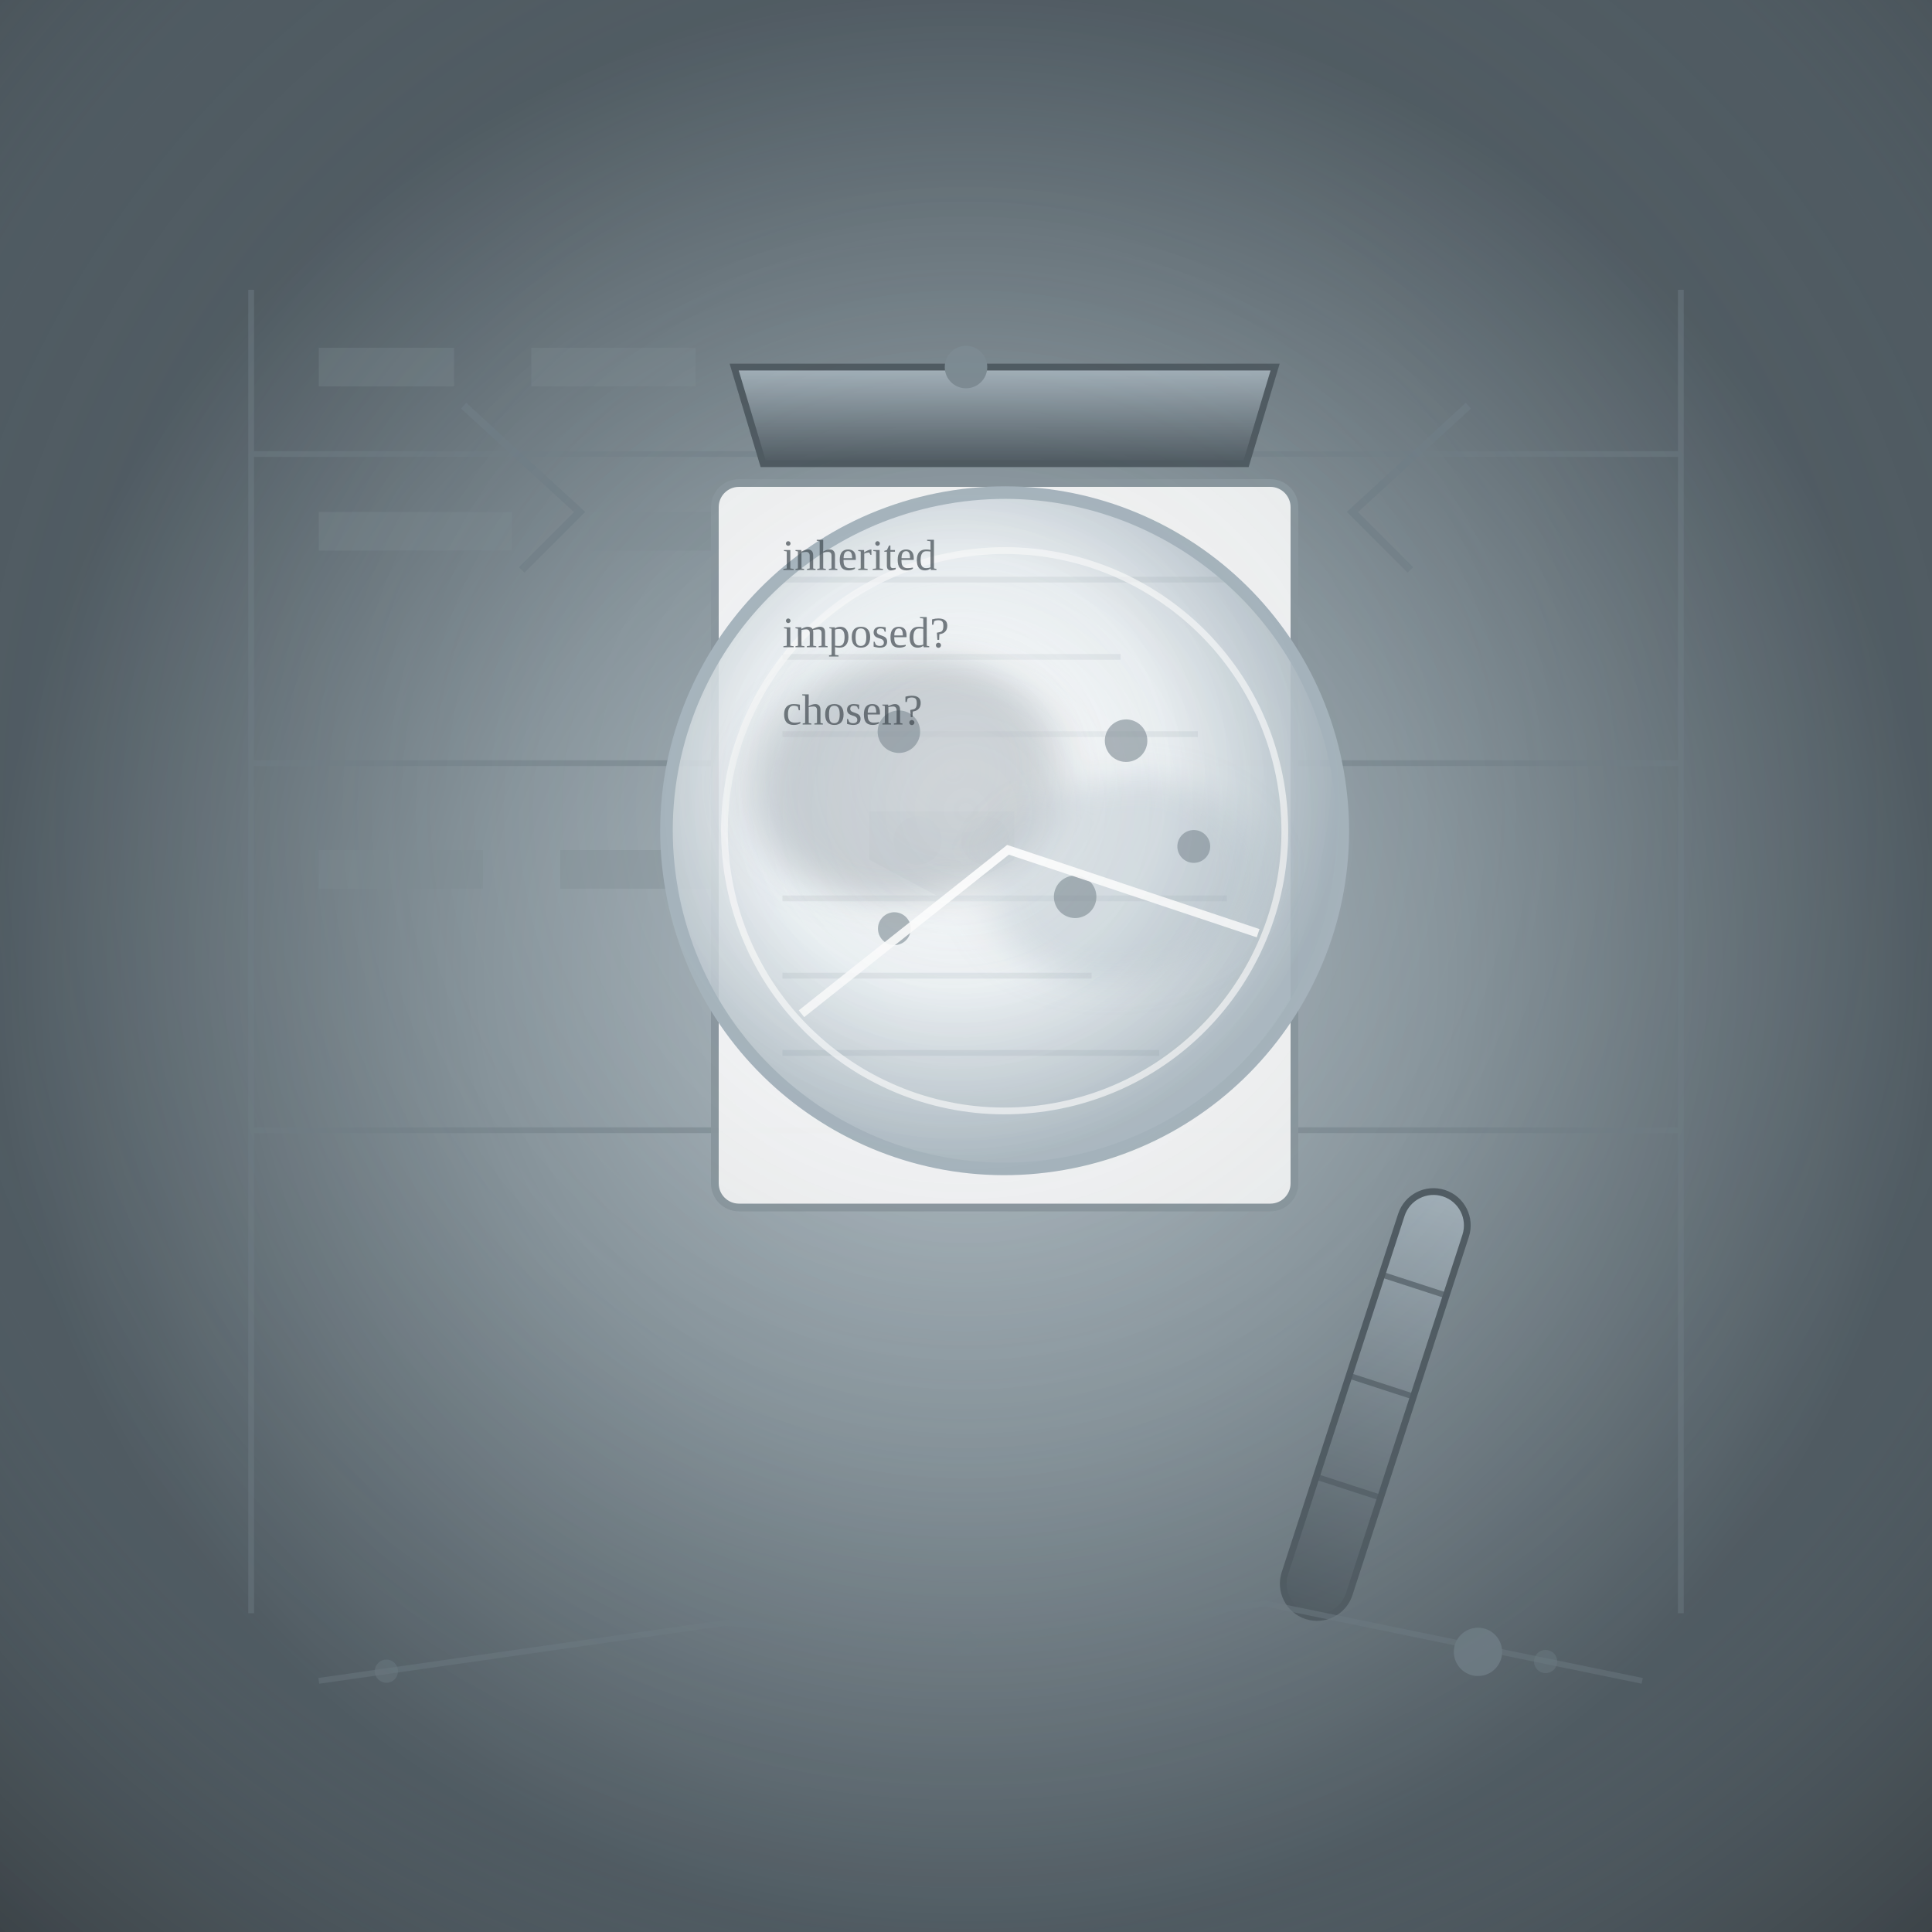
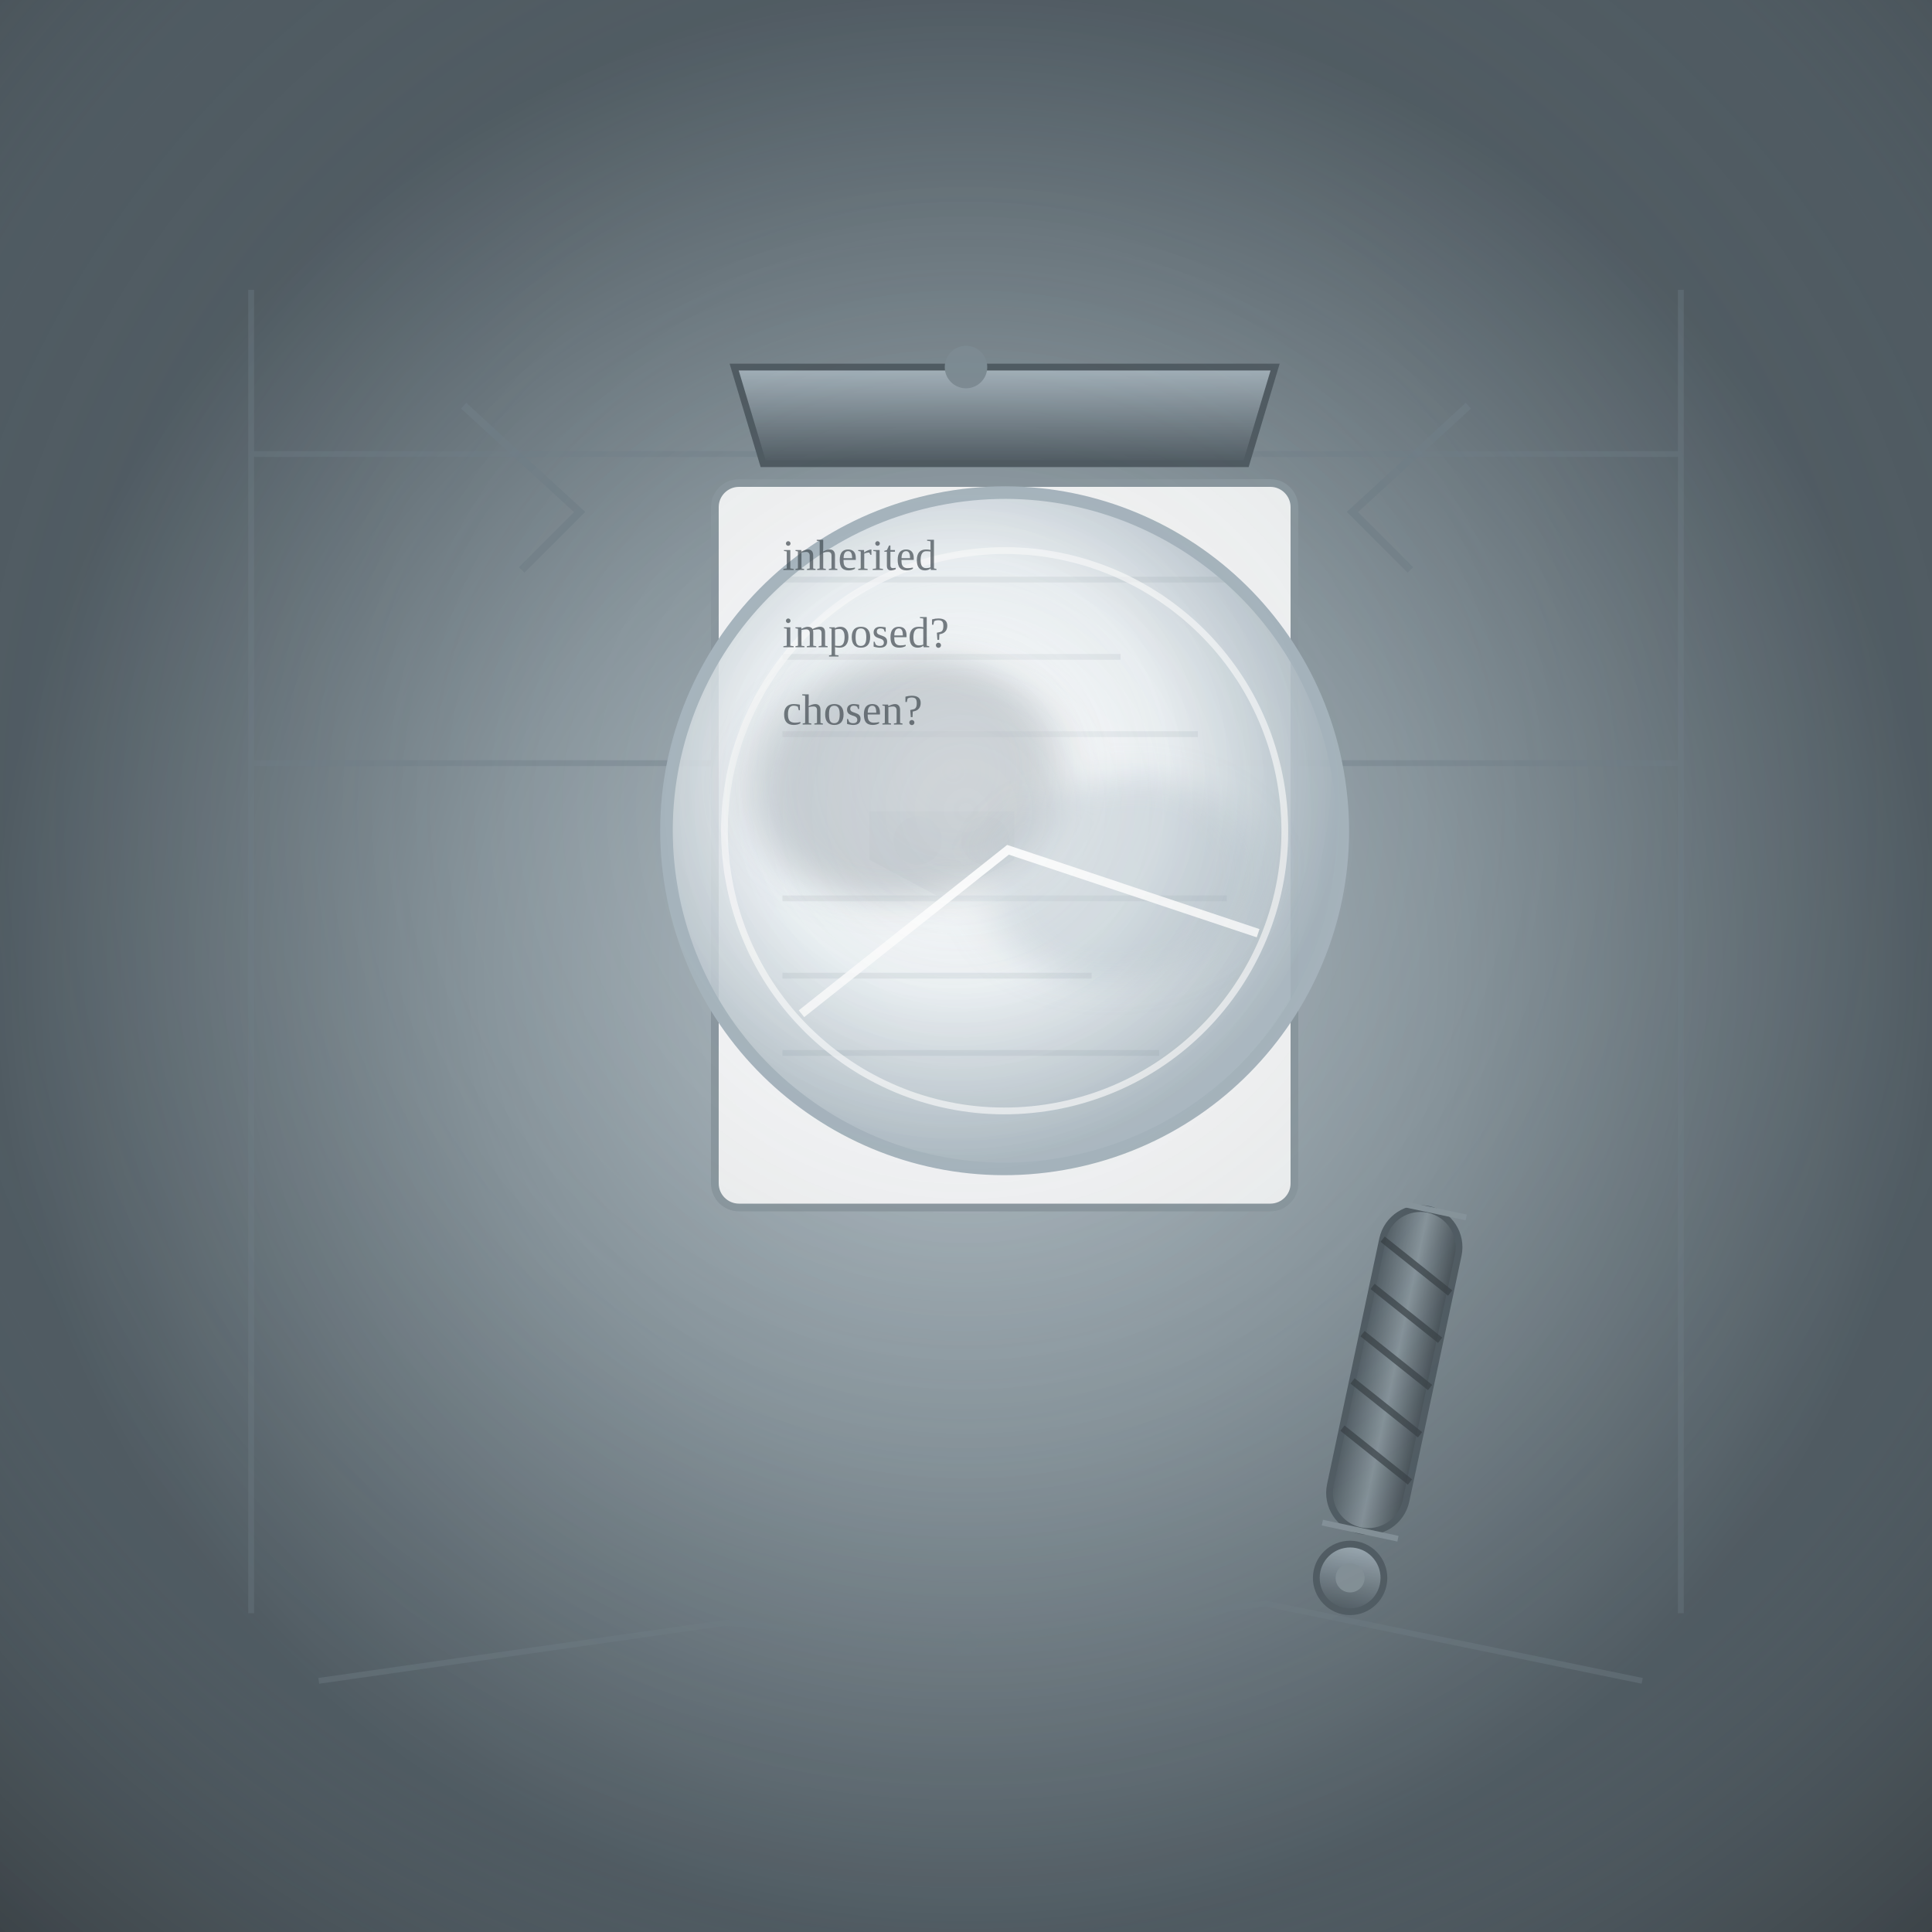
<svg xmlns="http://www.w3.org/2000/svg" viewBox="0 0 400 400" width="100%" height="100%" role="img" aria-label="THE DEBT LENS">
  <defs>
    <radialGradient id="dlBg" x1="0" y1="0" x2="0" y2="1">
      <stop offset="0" stop-color="#bec9d0" />
      <stop offset=".5" stop-color="#8a979e" />
      <stop offset="1" stop-color="#4a555c" />
    </radialGradient>
    <radialGradient id="dlVign" cx=".5" cy=".42" r=".8">
      <stop offset="0" stop-color="#8a979e" stop-opacity="0" />
      <stop offset=".72" stop-color="#5c686f" stop-opacity=".3" />
      <stop offset="1" stop-color="#2c3033" stop-opacity=".72" />
    </radialGradient>
    <radialGradient id="dlGlass" cx=".44" cy=".4" r=".58">
      <stop offset="0" stop-color="#ffffff" stop-opacity=".96" />
      <stop offset=".55" stop-color="#edf2f5" stop-opacity=".86" />
      <stop offset="1" stop-color="#a9b7c0" stop-opacity=".92" />
    </radialGradient>
    <linearGradient id="dlFrame" x1="0" y1="0" x2="0" y2="1">
      <stop offset="0" stop-color="#a9b7c0" />
      <stop offset="1" stop-color="#4a555c" />
    </linearGradient>
+     <linearGradient id="dlGrip" x1="0" y1="0" x2="1" y2="0">
+       <stop offset="0" stop-color="#4a555c" />
+       <stop offset=".5" stop-color="#8a979e" />
+       <stop offset="1" stop-color="#3c454b" />
+     </linearGradient>
    <filter id="dlGlow" x="-50%" y="-50%" width="200%" height="200%">
      <feGaussianBlur stdDeviation="4" />
    </filter>
  </defs>
  <rect width="400" height="400" fill="url(#dlBg)" />
-   <g stroke="#6f7d86" stroke-width="1.2" opacity=".5">
-     <path d="M52 60 L52 334 M348 60 L348 334 M52 94 L348 94 M52 158 L348 158 M52 234 L348 234" />
-   </g>
-   <g fill="#7d8b93" opacity=".35">
-     <rect x="66" y="72" width="28" height="8" />
-     <rect x="110" y="72" width="34" height="8" />
-     <rect x="66" y="106" width="40" height="8" />
-     <rect x="122" y="106" width="26" height="8" />
-     <rect x="66" y="176" width="34" height="8" />
-     <rect x="116" y="176" width="40" height="8" />
+   <g stroke="#6f7d86" stroke-width="1.2" opacity=".4">
+     <path d="M52 60 L52 334 M348 60 L348 334 M52 94 L348 94 M52 158 L348 158" />
  </g>
  <rect x="148" y="100" width="120" height="150" rx="5" fill="#ffffff" stroke="#8a979e" stroke-width="1.6" opacity=".95" />
  <g stroke="#6f7d86" stroke-width="1.2" opacity=".75">
    <line x1="162" y1="120" x2="254" y2="120" />
    <line x1="162" y1="136" x2="232" y2="136" />
    <line x1="162" y1="152" x2="248" y2="152" />
    <line x1="162" y1="186" x2="254" y2="186" />
    <line x1="162" y1="202" x2="226" y2="202" />
    <line x1="162" y1="218" x2="240" y2="218" />
  </g>
  <path d="M180 168 L210 168 L210 178 L195 186 L180 178 Z" fill="#8a979e" opacity=".6" />
  <circle cx="190" cy="174" r="5" fill="#6f7d86" opacity=".5" />
  <circle cx="204" cy="174" r="5" fill="#6f7d86" opacity=".5" />
  <g transform="rotate(-10 208 172)">
    <circle cx="208" cy="172" r="70" fill="url(#dlGlass)" stroke="#a9b7c0" stroke-width="2.6" />
    <circle cx="208" cy="172" r="58" fill="none" stroke="#ffffff" stroke-width="1.4" opacity=".7" />
    <g filter="url(#dlGlow)">
      <ellipse cx="190" cy="158" rx="32" ry="25" fill="#8a979e" opacity=".4" />
      <ellipse cx="230" cy="186" rx="28" ry="21" fill="#a9b7c0" opacity=".35" />
    </g>
-     <g fill="#7d8b93" opacity=".6">
-       <circle cx="190" cy="148" r="4.4" />
-       <circle cx="236" cy="158" r="4.4" />
-       <circle cx="220" cy="188" r="4.4" />
-       <circle cx="182" cy="188" r="3.4" />
-       <circle cx="246" cy="182" r="3.4" />
-     </g>
    <path d="M160 202 L208 176 L256 202" fill="none" stroke="#ffffff" stroke-width="1.8" opacity=".9" />
  </g>
  <path d="M152 76 L264 76 L258 96 L158 96 Z" fill="url(#dlFrame)" stroke="#4a555c" stroke-width="1.4" />
  <circle cx="200" cy="76" r="4.4" fill="#7d8b93" />
-   <g transform="rotate(18 300 260)">
-     <rect x="288" y="248" width="14" height="92" rx="7" fill="url(#dlFrame)" stroke="#4a555c" stroke-width="1.4" />
-     <path d="M288 268 L302 268 M288 290 L302 290 M288 312 L302 312" stroke="#4a555c" stroke-width="1.2" opacity=".7" />
+   <g transform="rotate(12 292 268)">
+     <rect x="284" y="250" width="16" height="68" rx="8" fill="url(#dlGrip)" stroke="#4a555c" stroke-width="1.4" />
+     <path d="M284 258 L300 266 M284 268 L300 276 M284 278 L300 286 M284 288 L300 296 M284 298 L300 306" stroke="#2c3338" stroke-width="1.4" opacity=".7" />
+     <path d="M284 250 L300 250 M284 318 L300 318" stroke="#8a979e" stroke-width="1.2" />
+     <circle cx="292" cy="328" r="7" fill="url(#dlFrame)" stroke="#4a555c" stroke-width="1.4" />
+     <circle cx="292" cy="328" r="3" fill="#8a979e" />
  </g>
-   <circle cx="306" cy="342" r="5" fill="#6f7d86" />
  <g fill="#3c454b" opacity=".7">
    <text x="162" y="118" font-size="9">inherited</text>
    <text x="162" y="134" font-size="9">imposed?</text>
    <text x="162" y="150" font-size="9">chosen?</text>
  </g>
  <path d="M96 84 L120 106 L108 118" fill="none" stroke="#6f7d86" stroke-width="1.6" opacity=".7" />
  <path d="M304 84 L280 106 L292 118" fill="none" stroke="#6f7d86" stroke-width="1.6" opacity=".7" />
  <path d="M66 348 L150 336 L200 340 L262 332 L340 348" fill="none" stroke="#6f7d86" stroke-width="1.2" opacity=".5" />
-   <circle cx="80" cy="346" r="2.4" fill="#6f7d86" opacity=".5" />
  <circle cx="200" cy="340" r="2.4" fill="#6f7d86" opacity=".5" />
-   <circle cx="320" cy="344" r="2.4" fill="#6f7d86" opacity=".5" />
  <rect width="400" height="400" fill="url(#dlVign)" />
</svg>
